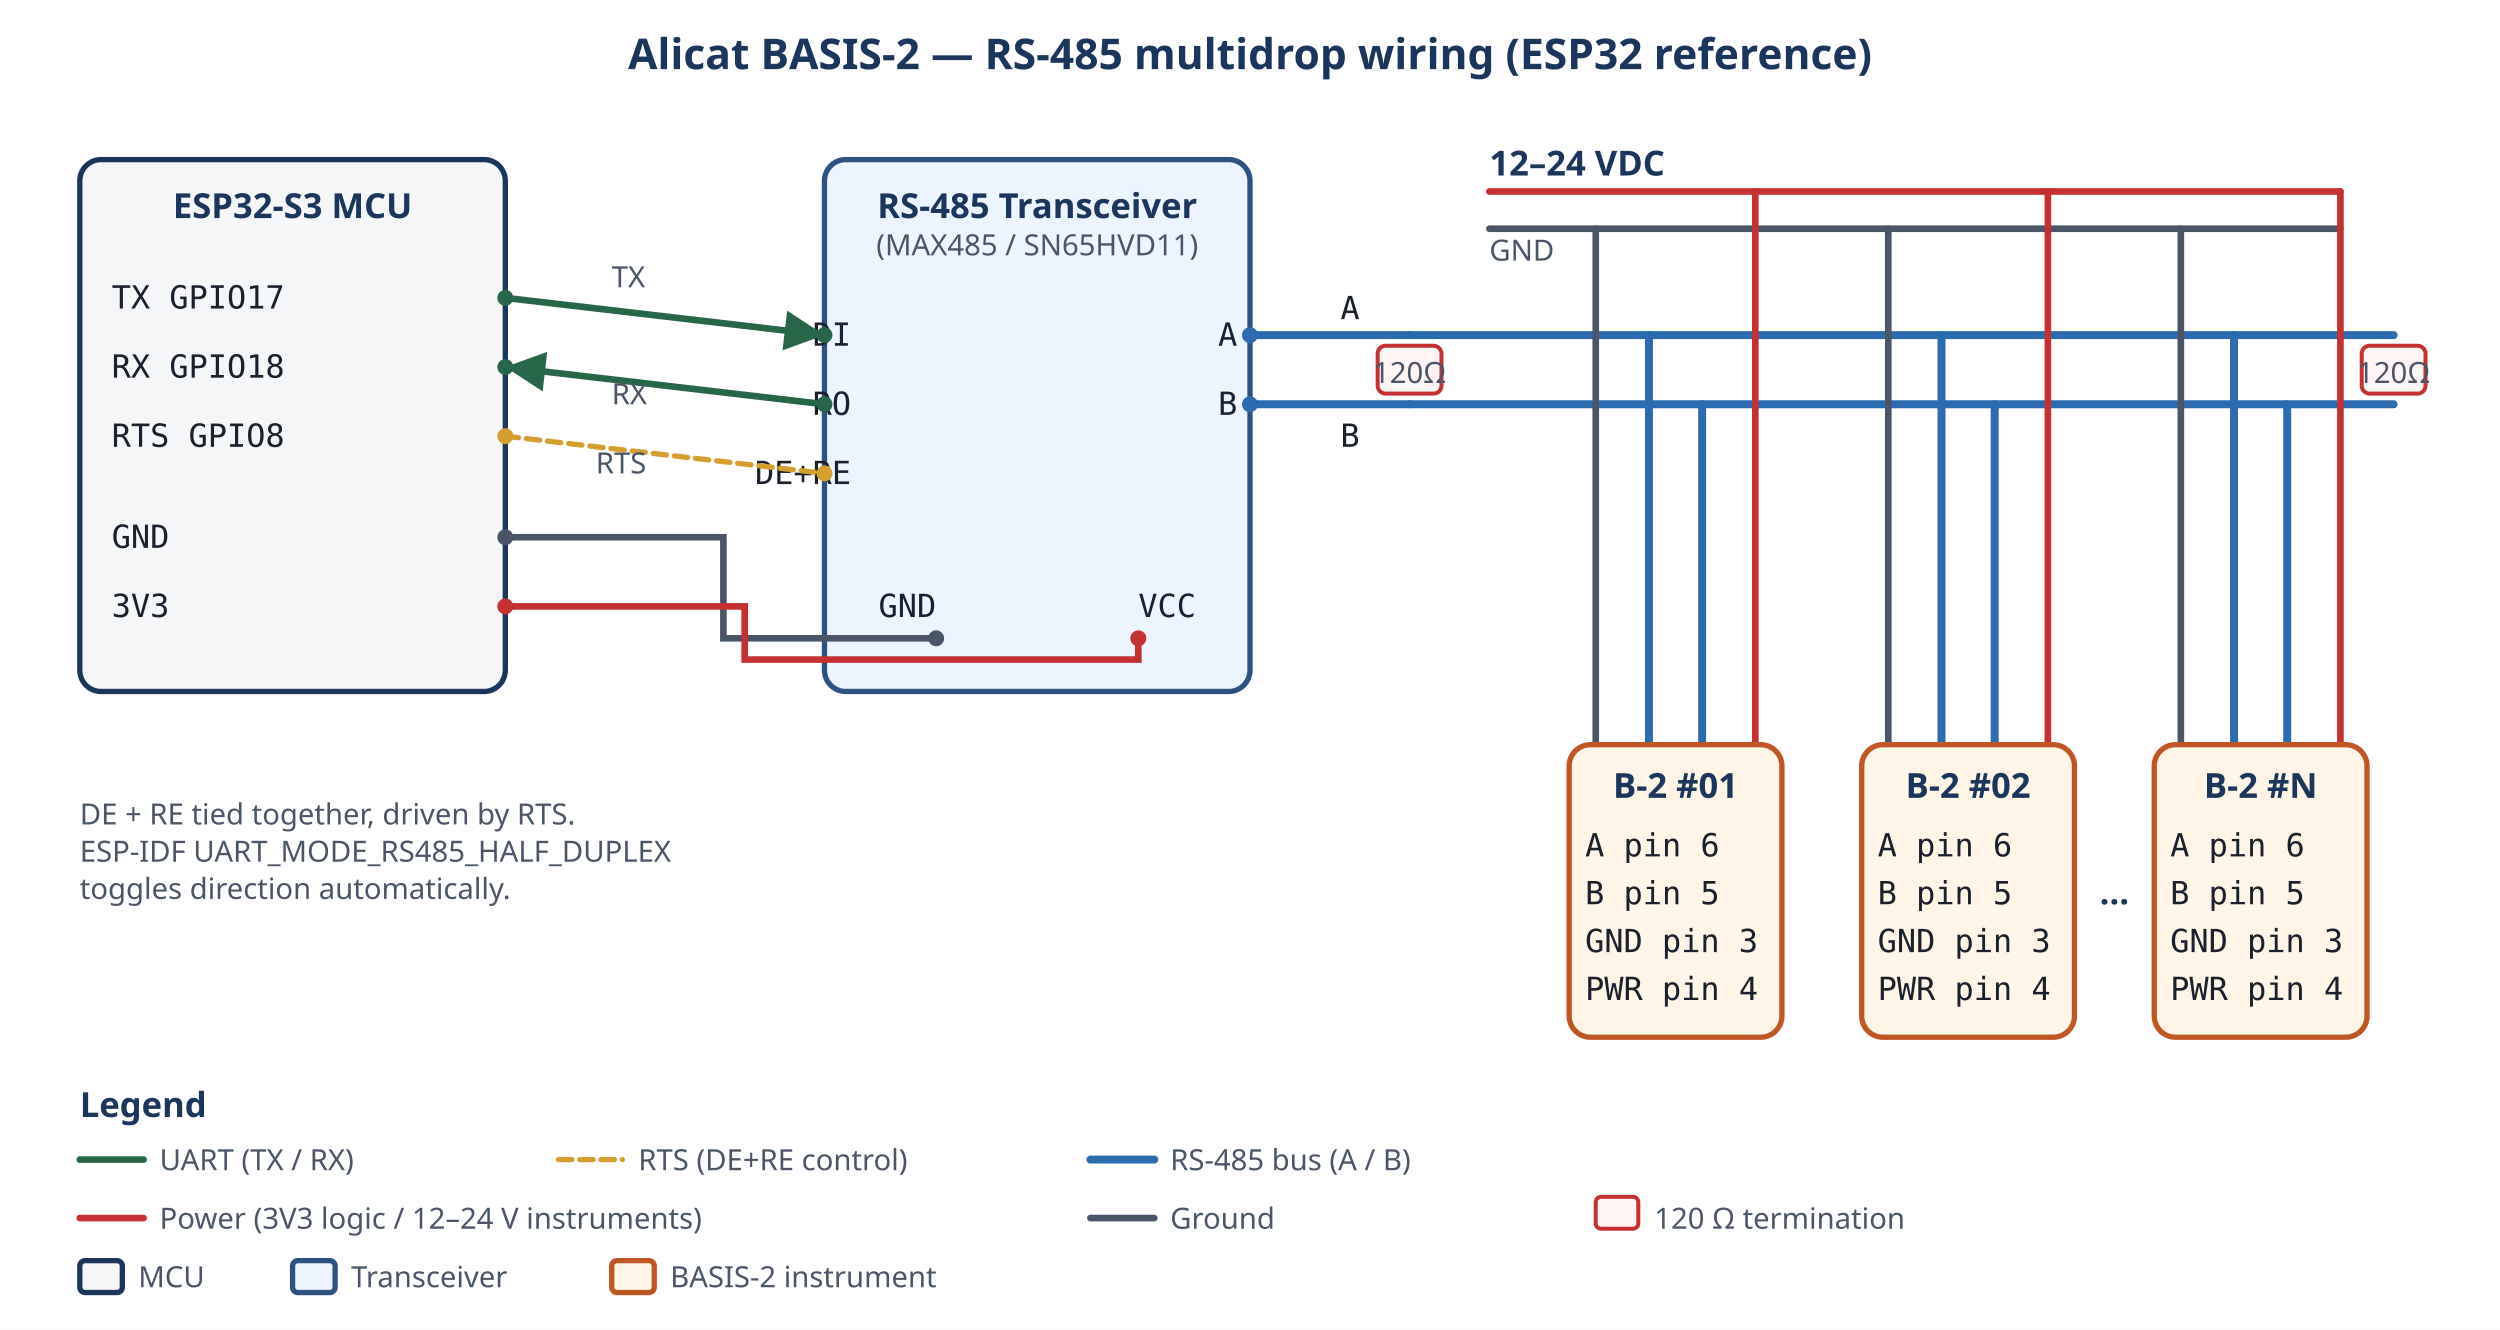
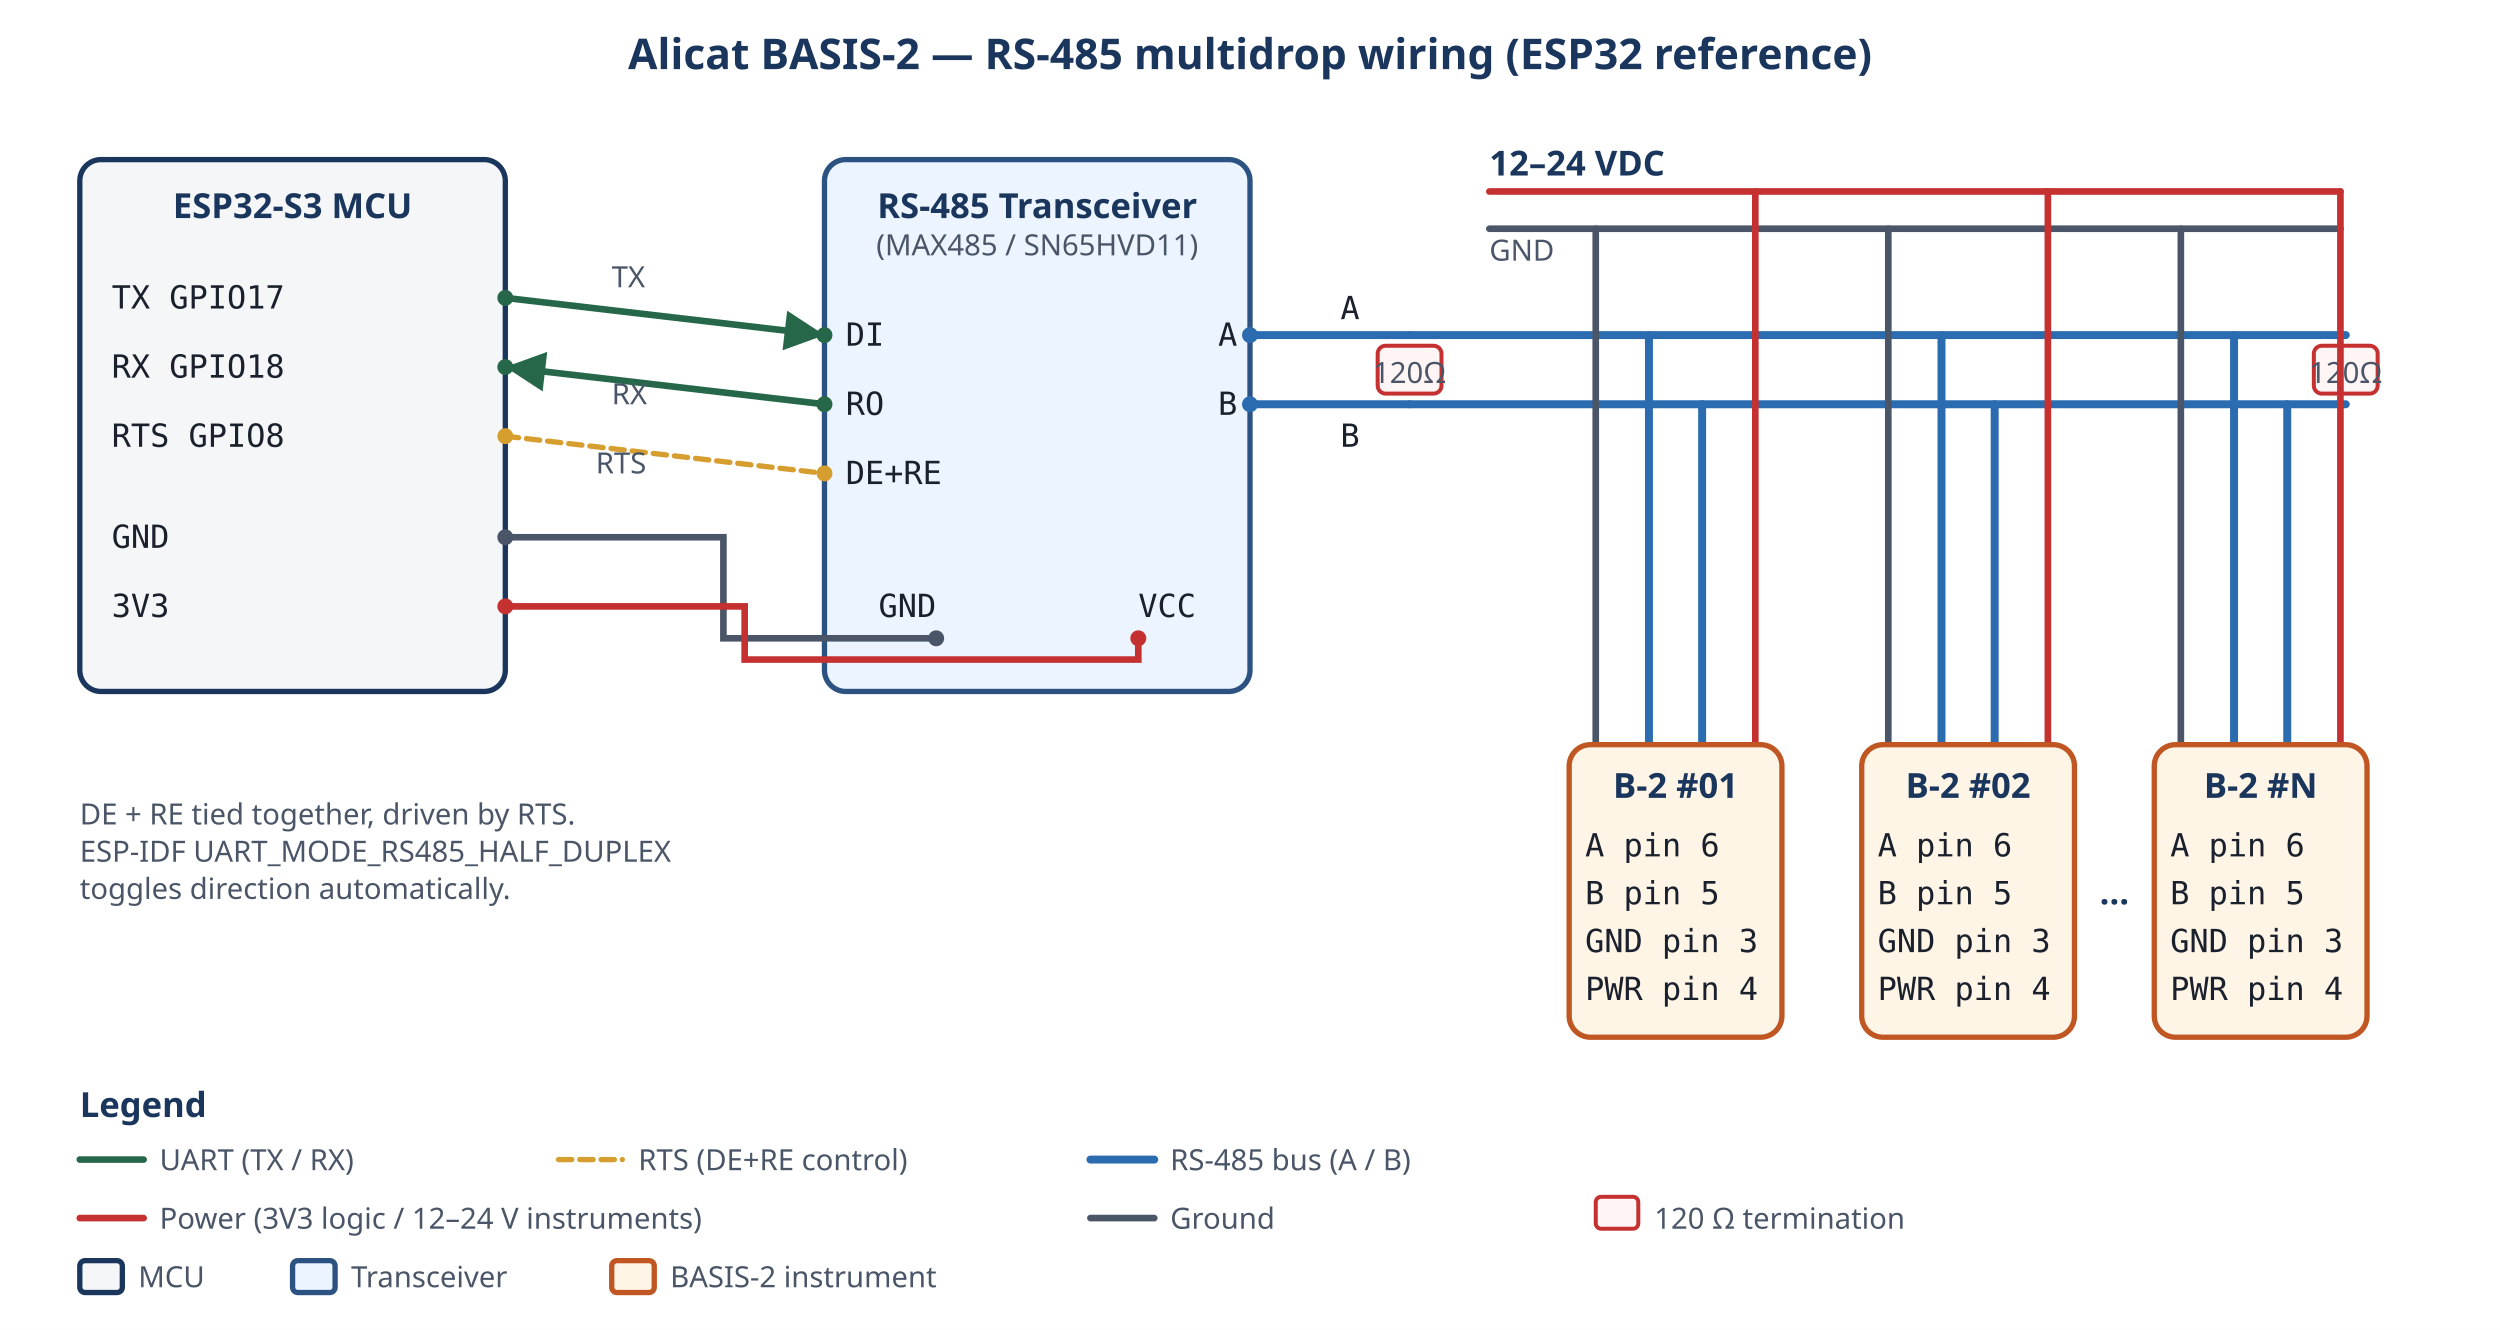
<svg xmlns="http://www.w3.org/2000/svg" viewBox="0 0 940 500" width="940" height="500" role="img" aria-labelledby="t-bw d-bw">
  <defs>
    <style type="text/css">
      .panel    { fill: #ffffff; }
      .box      { fill: #f4f6f8; stroke: #1a365d; stroke-width: 2; }
      .xcvr     { fill: #ebf4ff; stroke: #2c5282; stroke-width: 2; }
      .instr    { fill: #fef5e7; stroke: #c05621; stroke-width: 2; }
      .wire-pwr { stroke: #c53030; stroke-width: 2.5; fill: none; stroke-linecap: round; }
      .wire-gnd { stroke: #4a5568; stroke-width: 2.5; fill: none; stroke-linecap: round; }
      .wire-uart{ stroke: #276749; stroke-width: 2.5; fill: none; stroke-linecap: round; }
      .wire-rs485{stroke: #2b6cb0; stroke-width: 3; fill: none; stroke-linecap: round; }
      .wire-ctrl{ stroke: #d69e2e; stroke-width: 2; fill: none; stroke-linecap: round; stroke-dasharray: 5 3; }
      .term     { fill: #fff5f5; stroke: #c53030; stroke-width: 1.5; }
      .head     { font-family: system-ui, sans-serif; font-size: 16px; font-weight: 600; fill: #1a365d; text-anchor: middle; }
      .title    { font-family: system-ui, sans-serif; font-size: 13px; font-weight: 600; fill: #1a365d; text-anchor: middle; }
      .titleL   { font-family: system-ui, sans-serif; font-size: 13px; font-weight: 600; fill: #1a365d; text-anchor: start; }
      .small    { font-family: system-ui, sans-serif; font-size: 11px; fill: #4a5568; text-anchor: middle; }
      .smallL   { font-family: system-ui, sans-serif; font-size: 11px; fill: #4a5568; text-anchor: start; }
      .pinL     { font-family: "DejaVu Sans Mono", Consolas, monospace; font-size: 12px; fill: #1a202c; text-anchor: start; }
      .pinR     { font-family: "DejaVu Sans Mono", Consolas, monospace; font-size: 12px; fill: #1a202c; text-anchor: end; }
      .legend   { font-family: system-ui, sans-serif; font-size: 11px; fill: #4a5568; }
    </style>
    <marker id="ar-grn" markerWidth="8" markerHeight="8" refX="6" refY="3" orient="auto">
      <path d="M0,0 L6,3 L0,6 z" fill="#276749" />
    </marker>
    <marker id="ar-grn-rev" markerWidth="8" markerHeight="8" refX="0" refY="3" orient="auto">
      <path d="M6,0 L0,3 L6,6 z" fill="#276749" />
    </marker>
    <marker id="ar-blu" markerWidth="8" markerHeight="8" refX="6" refY="3" orient="auto">
      <path d="M0,0 L6,3 L0,6 z" fill="#2b6cb0" />
    </marker>
  </defs>
  <rect class="panel" width="940" height="500" />
  <text class="head" x="470" y="26">Alicat BASIS-2 — RS-485 multidrop wiring (ESP32 reference)</text>
  <rect class="box" x="30" y="60" width="160" height="200" rx="8" />
  <text class="title" x="110" y="82">ESP32-S3 MCU</text>
  <text class="pinL" x="42" y="116">TX   GPIO17</text>
  <text class="pinL" x="42" y="142">RX   GPIO18</text>
  <text class="pinL" x="42" y="168">RTS  GPIO8</text>
  <text class="pinL" x="42" y="206">GND</text>
  <text class="pinL" x="42" y="232">3V3</text>
  <circle cx="190" cy="112" r="3" fill="#276749" />
  <circle cx="190" cy="138" r="3" fill="#276749" />
  <circle cx="190" cy="164" r="3" fill="#d69e2e" />
  <circle cx="190" cy="202" r="3" fill="#4a5568" />
  <circle cx="190" cy="228" r="3" fill="#c53030" />
  <rect class="xcvr" x="310" y="60" width="160" height="200" rx="8" />
  <text class="title" x="390" y="82">RS-485 Transceiver</text>
  <text class="small" x="390" y="96">(MAX485 / SN65HVD11)</text>
-   <text class="pinR" x="320" y="130">DI</text>
-   <text class="pinR" x="320" y="156">RO</text>
-   <text class="pinR" x="320" y="182">DE+RE</text>
+   <text class="pinL" x="318" y="130">DI</text>
+   <text class="pinL" x="318" y="156">RO</text>
+   <text class="pinL" x="318" y="182">DE+RE</text>
  <text class="pinL" x="458" y="130">A</text>
  <text class="pinL" x="458" y="156">B</text>
  <text class="pinR" x="352" y="232">GND</text>
  <text class="pinL" x="428" y="232">VCC</text>
  <circle cx="310" cy="126" r="3" fill="#276749" />
  <circle cx="310" cy="152" r="3" fill="#276749" />
  <circle cx="310" cy="178" r="3" fill="#d69e2e" />
  <circle cx="470" cy="126" r="3" fill="#2b6cb0" />
  <circle cx="470" cy="152" r="3" fill="#2b6cb0" />
  <circle cx="352" cy="240" r="3" fill="#4a5568" />
  <circle cx="428" cy="240" r="3" fill="#c53030" />
  <line class="wire-uart" x1="190" y1="112" x2="310" y2="126" marker-end="url(#ar-grn)" />
  <text class="smallL" x="230" y="108">TX</text>
  <line class="wire-uart" x1="310" y1="152" x2="190" y2="138" marker-end="url(#ar-grn)" />
  <text class="smallL" x="230" y="152">RX</text>
  <line class="wire-ctrl" x1="190" y1="164" x2="310" y2="178" />
  <text class="smallL" x="224" y="178">RTS</text>
  <polyline class="wire-gnd" points="190,202 272,202 272,240 352,240" />
  <polyline class="wire-pwr" points="190,228 280,228 280,248 428,248 428,240" />
  <line class="wire-rs485" x1="470" y1="126" x2="530" y2="126" />
  <line class="wire-rs485" x1="470" y1="152" x2="530" y2="152" />
-   <line class="wire-rs485" x1="530" y1="126" x2="900" y2="126" />
-   <line class="wire-rs485" x1="530" y1="152" x2="900" y2="152" />
+   <line class="wire-rs485" x1="530" y1="126" x2="882" y2="126" />
+   <line class="wire-rs485" x1="530" y1="152" x2="882" y2="152" />
  <text class="pinL" x="504" y="120">A</text>
  <text class="pinL" x="504" y="168">B</text>
  <rect class="term" x="518" y="130" width="24" height="18" rx="3" />
  <text class="small" x="530" y="144">120Ω</text>
-   <rect class="term" x="888" y="130" width="24" height="18" rx="3" />
-   <text class="small" x="900" y="144">120Ω</text>
+   <rect class="term" x="870" y="130" width="24" height="18" rx="3" />
+   <text class="small" x="882" y="144">120Ω</text>
  <line class="wire-pwr" x1="560" y1="72" x2="880" y2="72" />
  <text class="titleL" x="560" y="66">12–24 VDC</text>
  <line class="wire-gnd" x1="560" y1="86" x2="880" y2="86" />
  <text class="smallL" x="560" y="98">GND</text>
  <g>
    <line class="wire-rs485" x1="620" y1="126" x2="620" y2="280" />
    <line class="wire-rs485" x1="640" y1="152" x2="640" y2="280" />
    <line class="wire-pwr" x1="660" y1="72" x2="660" y2="280" />
    <line class="wire-gnd" x1="600" y1="86" x2="600" y2="280" />
    <rect class="instr" x="590" y="280" width="80" height="110" rx="8" />
    <text class="title" x="630" y="300">B-2 #01</text>
    <text class="pinL" x="596" y="322">A   pin 6</text>
    <text class="pinL" x="596" y="340">B   pin 5</text>
    <text class="pinL" x="596" y="358">GND pin 3</text>
    <text class="pinL" x="596" y="376">PWR pin 4</text>
  </g>
  <g>
    <line class="wire-rs485" x1="730" y1="126" x2="730" y2="280" />
    <line class="wire-rs485" x1="750" y1="152" x2="750" y2="280" />
    <line class="wire-pwr" x1="770" y1="72" x2="770" y2="280" />
    <line class="wire-gnd" x1="710" y1="86" x2="710" y2="280" />
    <rect class="instr" x="700" y="280" width="80" height="110" rx="8" />
    <text class="title" x="740" y="300">B-2 #02</text>
    <text class="pinL" x="706" y="322">A   pin 6</text>
    <text class="pinL" x="706" y="340">B   pin 5</text>
    <text class="pinL" x="706" y="358">GND pin 3</text>
    <text class="pinL" x="706" y="376">PWR pin 4</text>
  </g>
  <g>
    <line class="wire-rs485" x1="840" y1="126" x2="840" y2="280" />
    <line class="wire-rs485" x1="860" y1="152" x2="860" y2="280" />
    <line class="wire-pwr" x1="880" y1="72" x2="880" y2="280" />
    <line class="wire-gnd" x1="820" y1="86" x2="820" y2="280" />
    <rect class="instr" x="810" y="280" width="80" height="110" rx="8" />
    <text class="title" x="850" y="300">B-2 #N</text>
    <text class="pinL" x="816" y="322">A   pin 6</text>
    <text class="pinL" x="816" y="340">B   pin 5</text>
    <text class="pinL" x="816" y="358">GND pin 3</text>
    <text class="pinL" x="816" y="376">PWR pin 4</text>
  </g>
  <text class="title" x="795" y="340">…</text>
  <text class="smallL" x="30" y="310">DE + RE tied together, driven by RTS.</text>
  <text class="smallL" x="30" y="324">ESP-IDF UART_MODE_RS485_HALF_DUPLEX</text>
  <text class="smallL" x="30" y="338">toggles direction automatically.</text>
  <g transform="translate(30, 420)">
    <text class="titleL" x="0" y="0">Legend</text>
    <line class="wire-uart" x1="0" y1="16" x2="24" y2="16" />
    <text class="legend" x="30" y="20">UART (TX / RX)</text>
    <line class="wire-ctrl" x1="180" y1="16" x2="204" y2="16" />
    <text class="legend" x="210" y="20">RTS (DE+RE control)</text>
    <line class="wire-rs485" x1="380" y1="16" x2="404" y2="16" />
    <text class="legend" x="410" y="20">RS-485 bus (A / B)</text>
    <line class="wire-pwr" x1="0" y1="38" x2="24" y2="38" />
    <text class="legend" x="30" y="42">Power (3V3 logic / 12–24 V instruments)</text>
    <line class="wire-gnd" x1="380" y1="38" x2="404" y2="38" />
    <text class="legend" x="410" y="42">Ground</text>
    <rect class="term" x="570" y="30" width="16" height="12" rx="2" />
    <text class="legend" x="592" y="42">120 Ω termination</text>
    <rect class="box" x="0" y="54" width="16" height="12" rx="2" />
    <text class="legend" x="22" y="64">MCU</text>
    <rect class="xcvr" x="80" y="54" width="16" height="12" rx="2" />
    <text class="legend" x="102" y="64">Transceiver</text>
    <rect class="instr" x="200" y="54" width="16" height="12" rx="2" />
    <text class="legend" x="222" y="64">BASIS-2 instrument</text>
  </g>
</svg>
